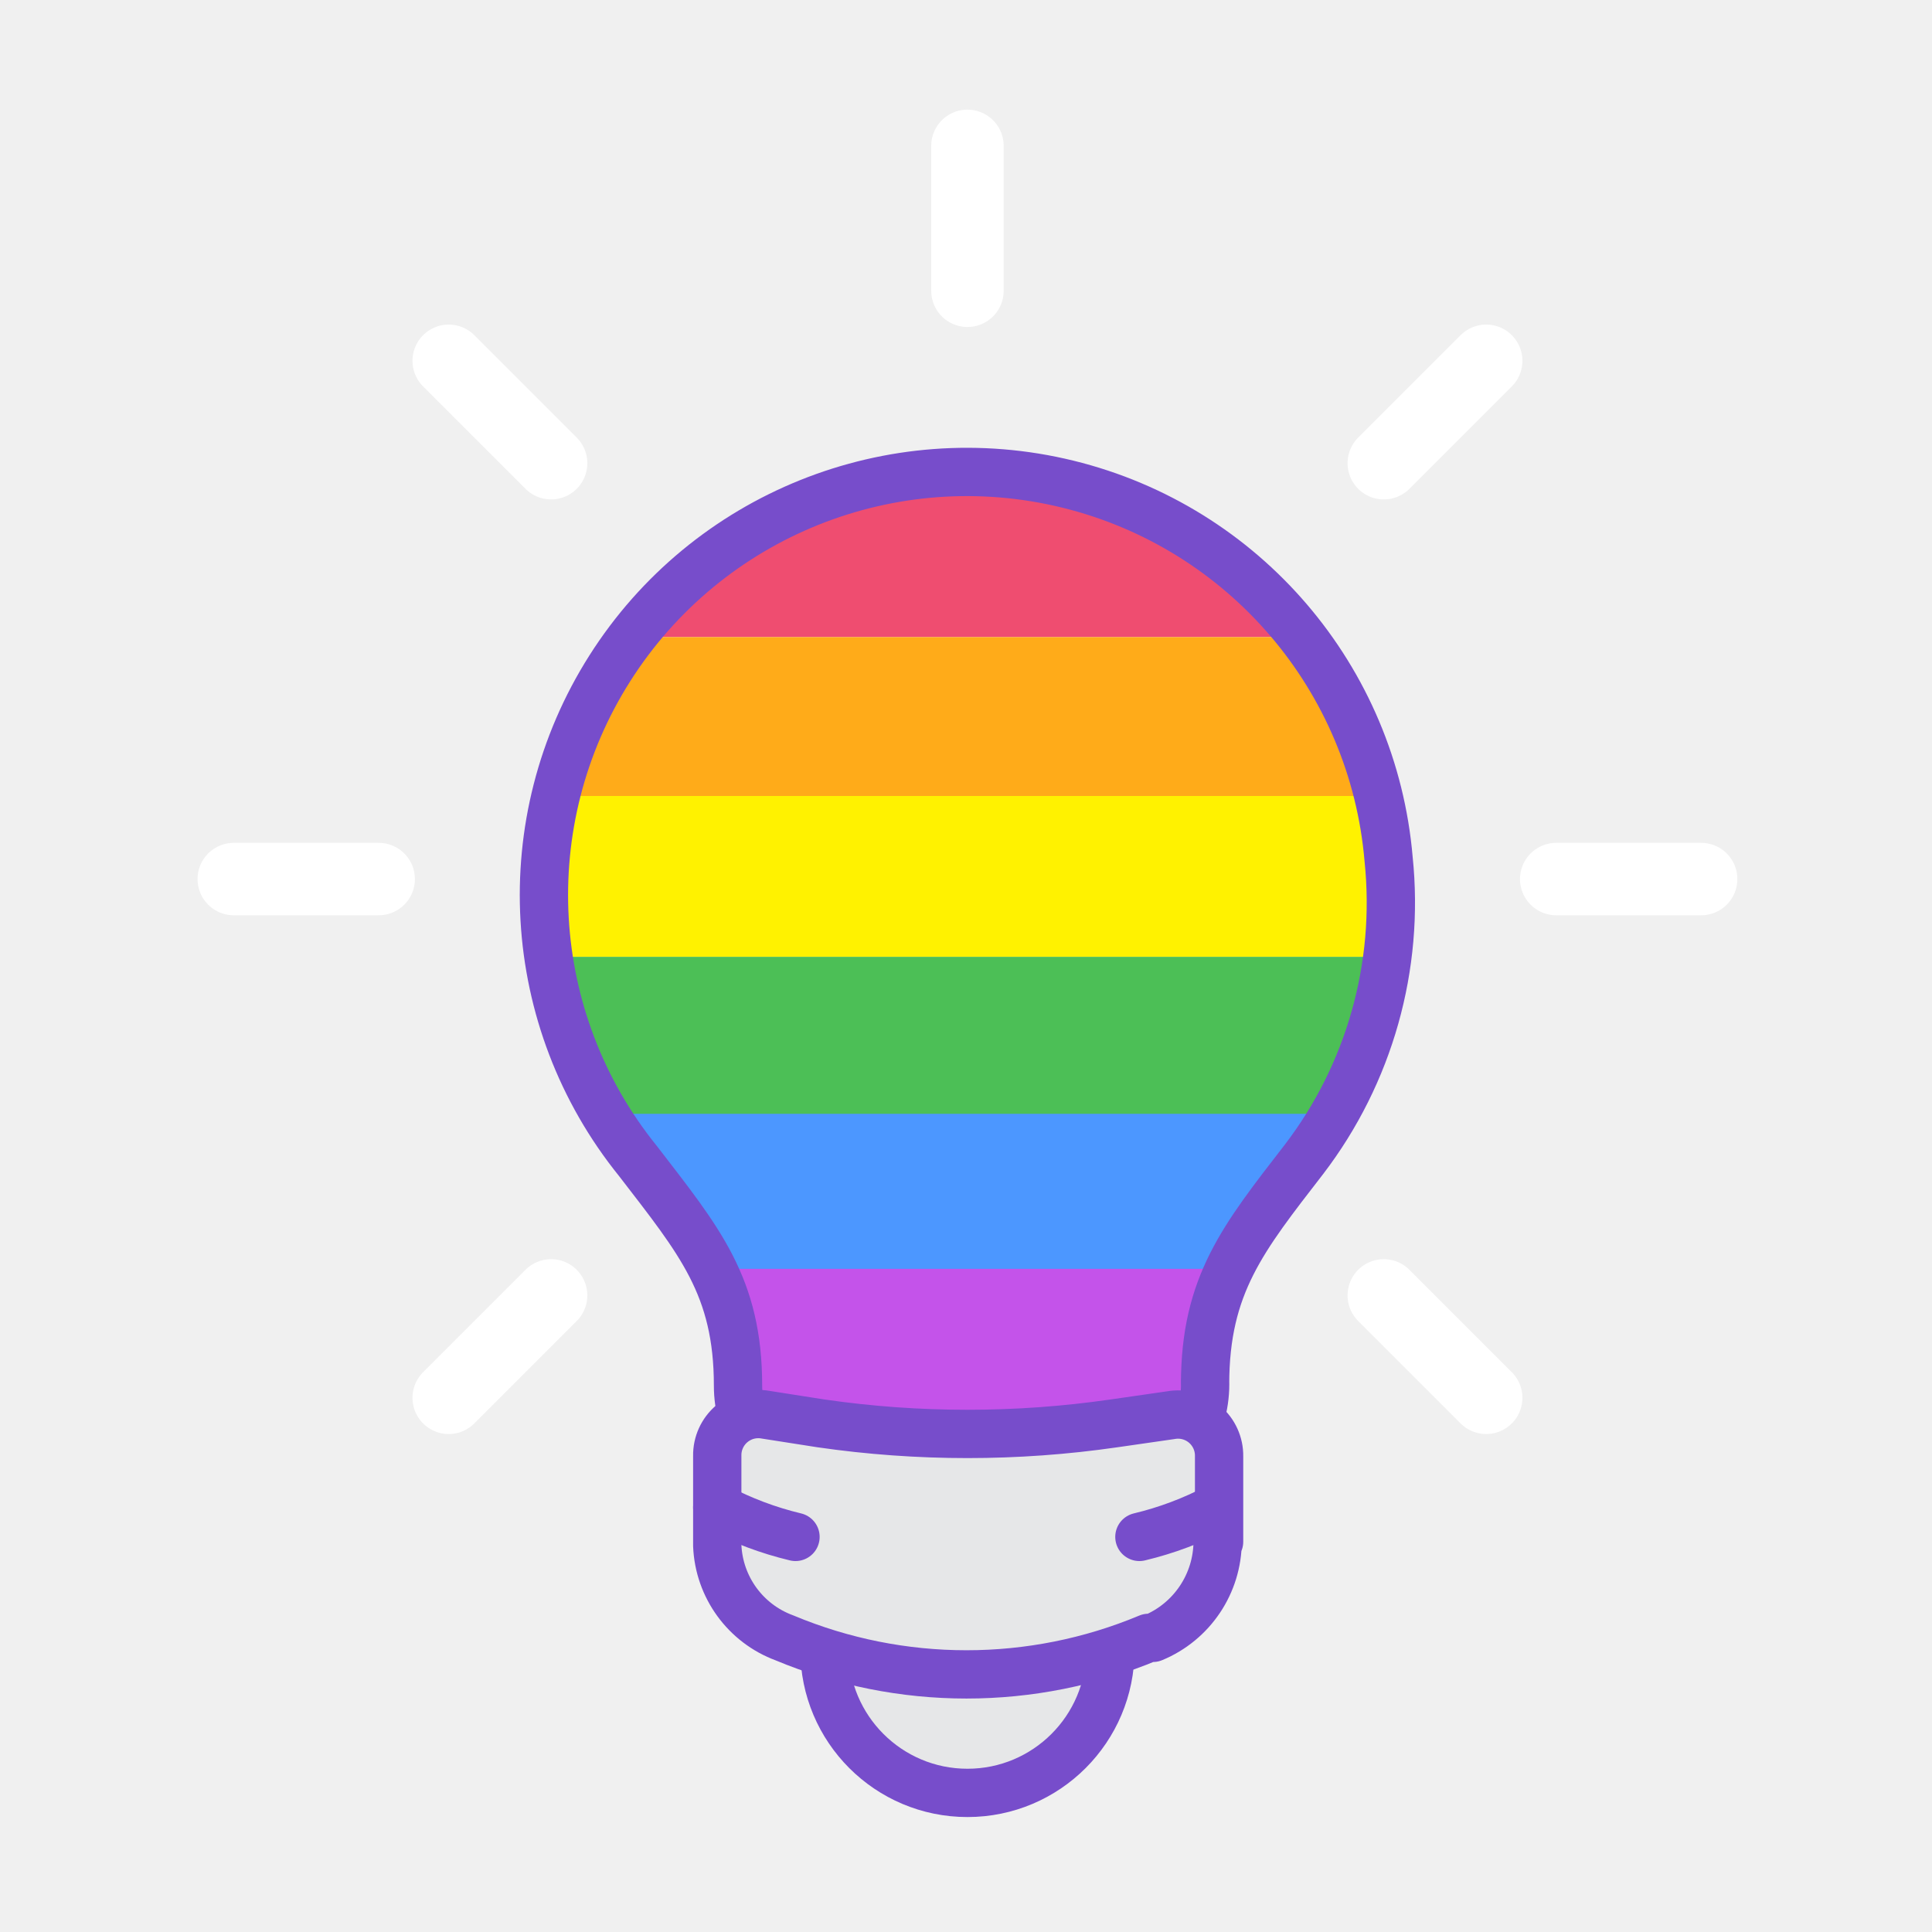
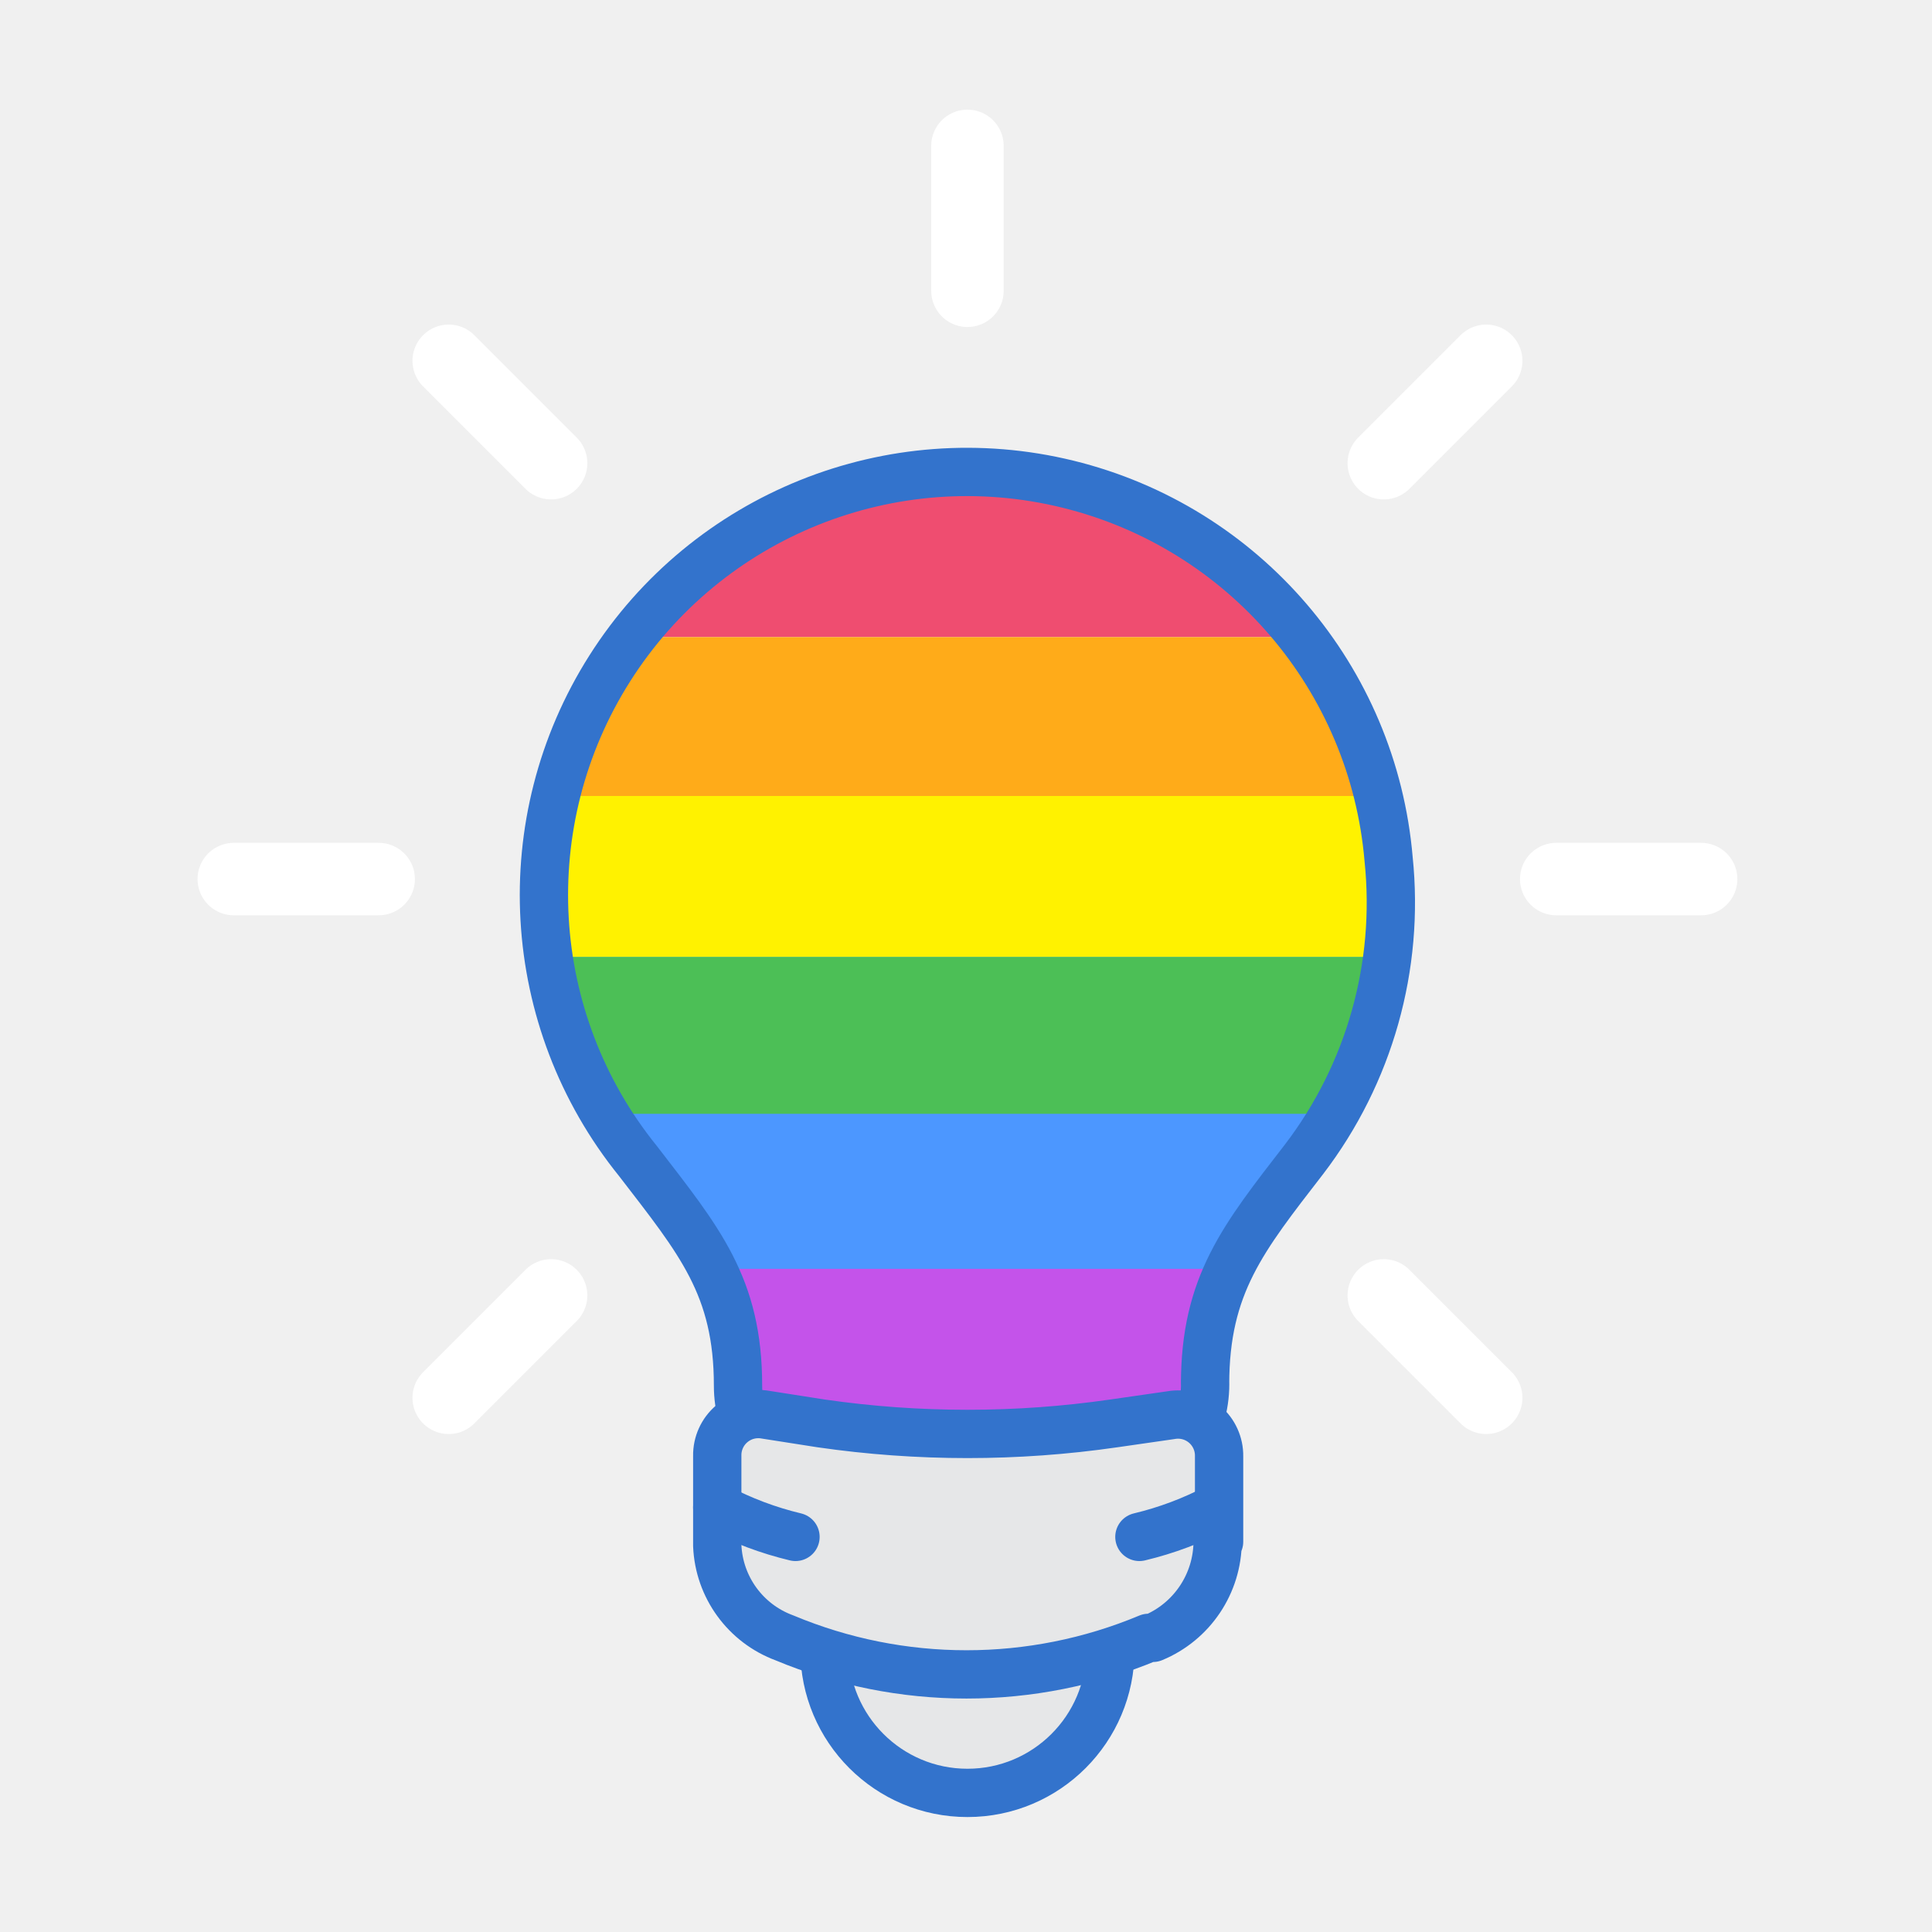
<svg xmlns="http://www.w3.org/2000/svg" id="Icon" viewBox="0 0 40 40">
  <path d="M26.93,13.19H13.26A8.75,8.75,0,0,1,20.11,9.9a9.19,9.19,0,0,1,1,.06A8.68,8.68,0,0,1,26.93,13.19Z" fill="#ef4d70" />
  <path d="M28.59,16.48h-17a8.55,8.55,0,0,1,1.63-3.29H26.93A8.61,8.61,0,0,1,28.59,16.48Z" fill="#ffab19" />
  <path d="M28.79,19.81H11.44a7.46,7.46,0,0,1-.09-1.16,8.9,8.9,0,0,1,.27-2.17h17a8.88,8.88,0,0,1,.23,1.3A9.13,9.13,0,0,1,28.79,19.81Z" fill="#fff200" />
  <path d="M28.79,19.81a8.65,8.65,0,0,1-1.14,3.29H12.58a8.49,8.49,0,0,1-1.14-3.29H28.79Z" fill="#4cbf56" />
  <path d="M27.65,23.1A7.07,7.07,0,0,1,27,24a12.83,12.83,0,0,0-1.6,2.37H14.8a1.09,1.09,0,0,0-.08-0.19A13.87,13.87,0,0,0,13.21,24a7.34,7.34,0,0,1-.63-0.94H27.65Z" fill="#4c97ff" />
  <path d="M25.43,26.27a6.4,6.4,0,0,0-.45,2.3,2.43,2.43,0,0,1-.13.82,0.81,0.81,0,0,0-.53-0.1l-1.18.17c-0.76.1-1.51,0.18-2.27,0.21H19.35c-0.76,0-1.51-.11-2.27-0.21l-1.18-.17a0.84,0.84,0,0,0-.52.09,2.27,2.27,0,0,1-.11-0.69,6.25,6.25,0,0,0-.47-2.42H25.43Z" fill="#c453ea" />
-   <path d="M28.75,17.79A8.75,8.75,0,0,1,27,24c-1.26,1.63-2.05,2.6-2.05,4.66V28.57a2.36,2.36,0,0,1-1.31,2.2l0,0a8.11,8.11,0,0,1-7.06,0h0a2.31,2.31,0,0,1-1.3-2.08h0c0-2.06-.8-3-2.07-4.65A8.76,8.76,0,1,1,28.75,17.79Z" fill="none" stroke="#774dcb" stroke-linecap="round" stroke-linejoin="round" />
-   <circle cx="20.03" cy="34.16" r="2.96" fill="#e6e7e8" stroke="#774dcb" stroke-linecap="round" stroke-linejoin="round" />
-   <path d="M25.21,31.91a2.17,2.17,0,0,1-1.34,2l-0.09,0a9.77,9.77,0,0,1-7.54,0h0A2.13,2.13,0,0,1,14.85,32V30.14a0.85,0.85,0,0,1,1-.85L17,29.47a21.15,21.15,0,0,0,6.06,0l1.18-.17a0.85,0.85,0,0,1,1,.85v1.77Z" fill="#e6e7e8" stroke="#774dcb" stroke-linecap="round" stroke-linejoin="round" />
+   <path d="M28.75,17.79A8.75,8.75,0,0,1,27,24c-1.26,1.63-2.05,2.6-2.05,4.66V28.57a2.36,2.36,0,0,1-1.31,2.2l0,0a8.11,8.11,0,0,1-7.06,0h0a2.31,2.31,0,0,1-1.3-2.08h0c0-2.06-.8-3-2.07-4.65A8.76,8.76,0,1,1,28.75,17.79Z" fill="none" stroke="#3373CC" stroke-linecap="round" stroke-linejoin="round" />
+   <circle cx="20.03" cy="34.16" r="2.96" fill="#e6e7e8" stroke="#3373CC" stroke-linecap="round" stroke-linejoin="round" />
+   <path d="M25.21,31.91a2.17,2.17,0,0,1-1.34,2l-0.09,0a9.77,9.77,0,0,1-7.54,0h0A2.13,2.13,0,0,1,14.85,32V30.14a0.85,0.85,0,0,1,1-.85L17,29.47a21.15,21.15,0,0,0,6.06,0l1.18-.17a0.85,0.85,0,0,1,1,.85v1.77Z" fill="#e6e7e8" stroke="#3373CC" stroke-linecap="round" stroke-linejoin="round" />
  <line x1="7.84" y1="18.2" x2="4.84" y2="18.2" fill="none" stroke="#fff" stroke-linecap="round" stroke-linejoin="round" stroke-width="1.5" />
  <line x1="35.22" y1="18.2" x2="32.22" y2="18.2" fill="none" stroke="#fff" stroke-linecap="round" stroke-linejoin="round" stroke-width="1.5" />
-   <path d="M14.85,31.21a6.89,6.89,0,0,0,1.62.61" fill="#e6e7e8" stroke="#774dcb" stroke-linecap="round" stroke-linejoin="round" />
-   <path d="M25.21,31.21a6.89,6.89,0,0,1-1.62.61" fill="#e6e7e8" stroke="#774dcb" stroke-linecap="round" stroke-linejoin="round" />
+   <path d="M14.85,31.21a6.89,6.89,0,0,0,1.62.61" fill="#e6e7e8" stroke="#3373CC" stroke-linecap="round" stroke-linejoin="round" />
+   <path d="M25.21,31.21a6.89,6.89,0,0,1-1.62.61" fill="#e6e7e8" stroke="#3373CC" stroke-linecap="round" stroke-linejoin="round" />
  <line x1="11.41" y1="26.82" x2="9.29" y2="28.94" fill="none" stroke="#fff" stroke-linecap="round" stroke-linejoin="round" stroke-width="1.5" />
  <line x1="30.77" y1="7.47" x2="28.65" y2="9.59" fill="none" stroke="#fff" stroke-linecap="round" stroke-linejoin="round" stroke-width="1.5" />
  <line x1="28.65" y1="26.82" x2="30.77" y2="28.94" fill="none" stroke="#fff" stroke-linecap="round" stroke-linejoin="round" stroke-width="1.5" />
  <line x1="9.29" y1="7.47" x2="11.41" y2="9.59" fill="none" stroke="#fff" stroke-linecap="round" stroke-linejoin="round" stroke-width="1.5" />
  <line x1="20.03" y1="3.02" x2="20.03" y2="6.02" fill="none" stroke="#fff" stroke-linecap="round" stroke-linejoin="round" stroke-width="1.5" />
</svg>
